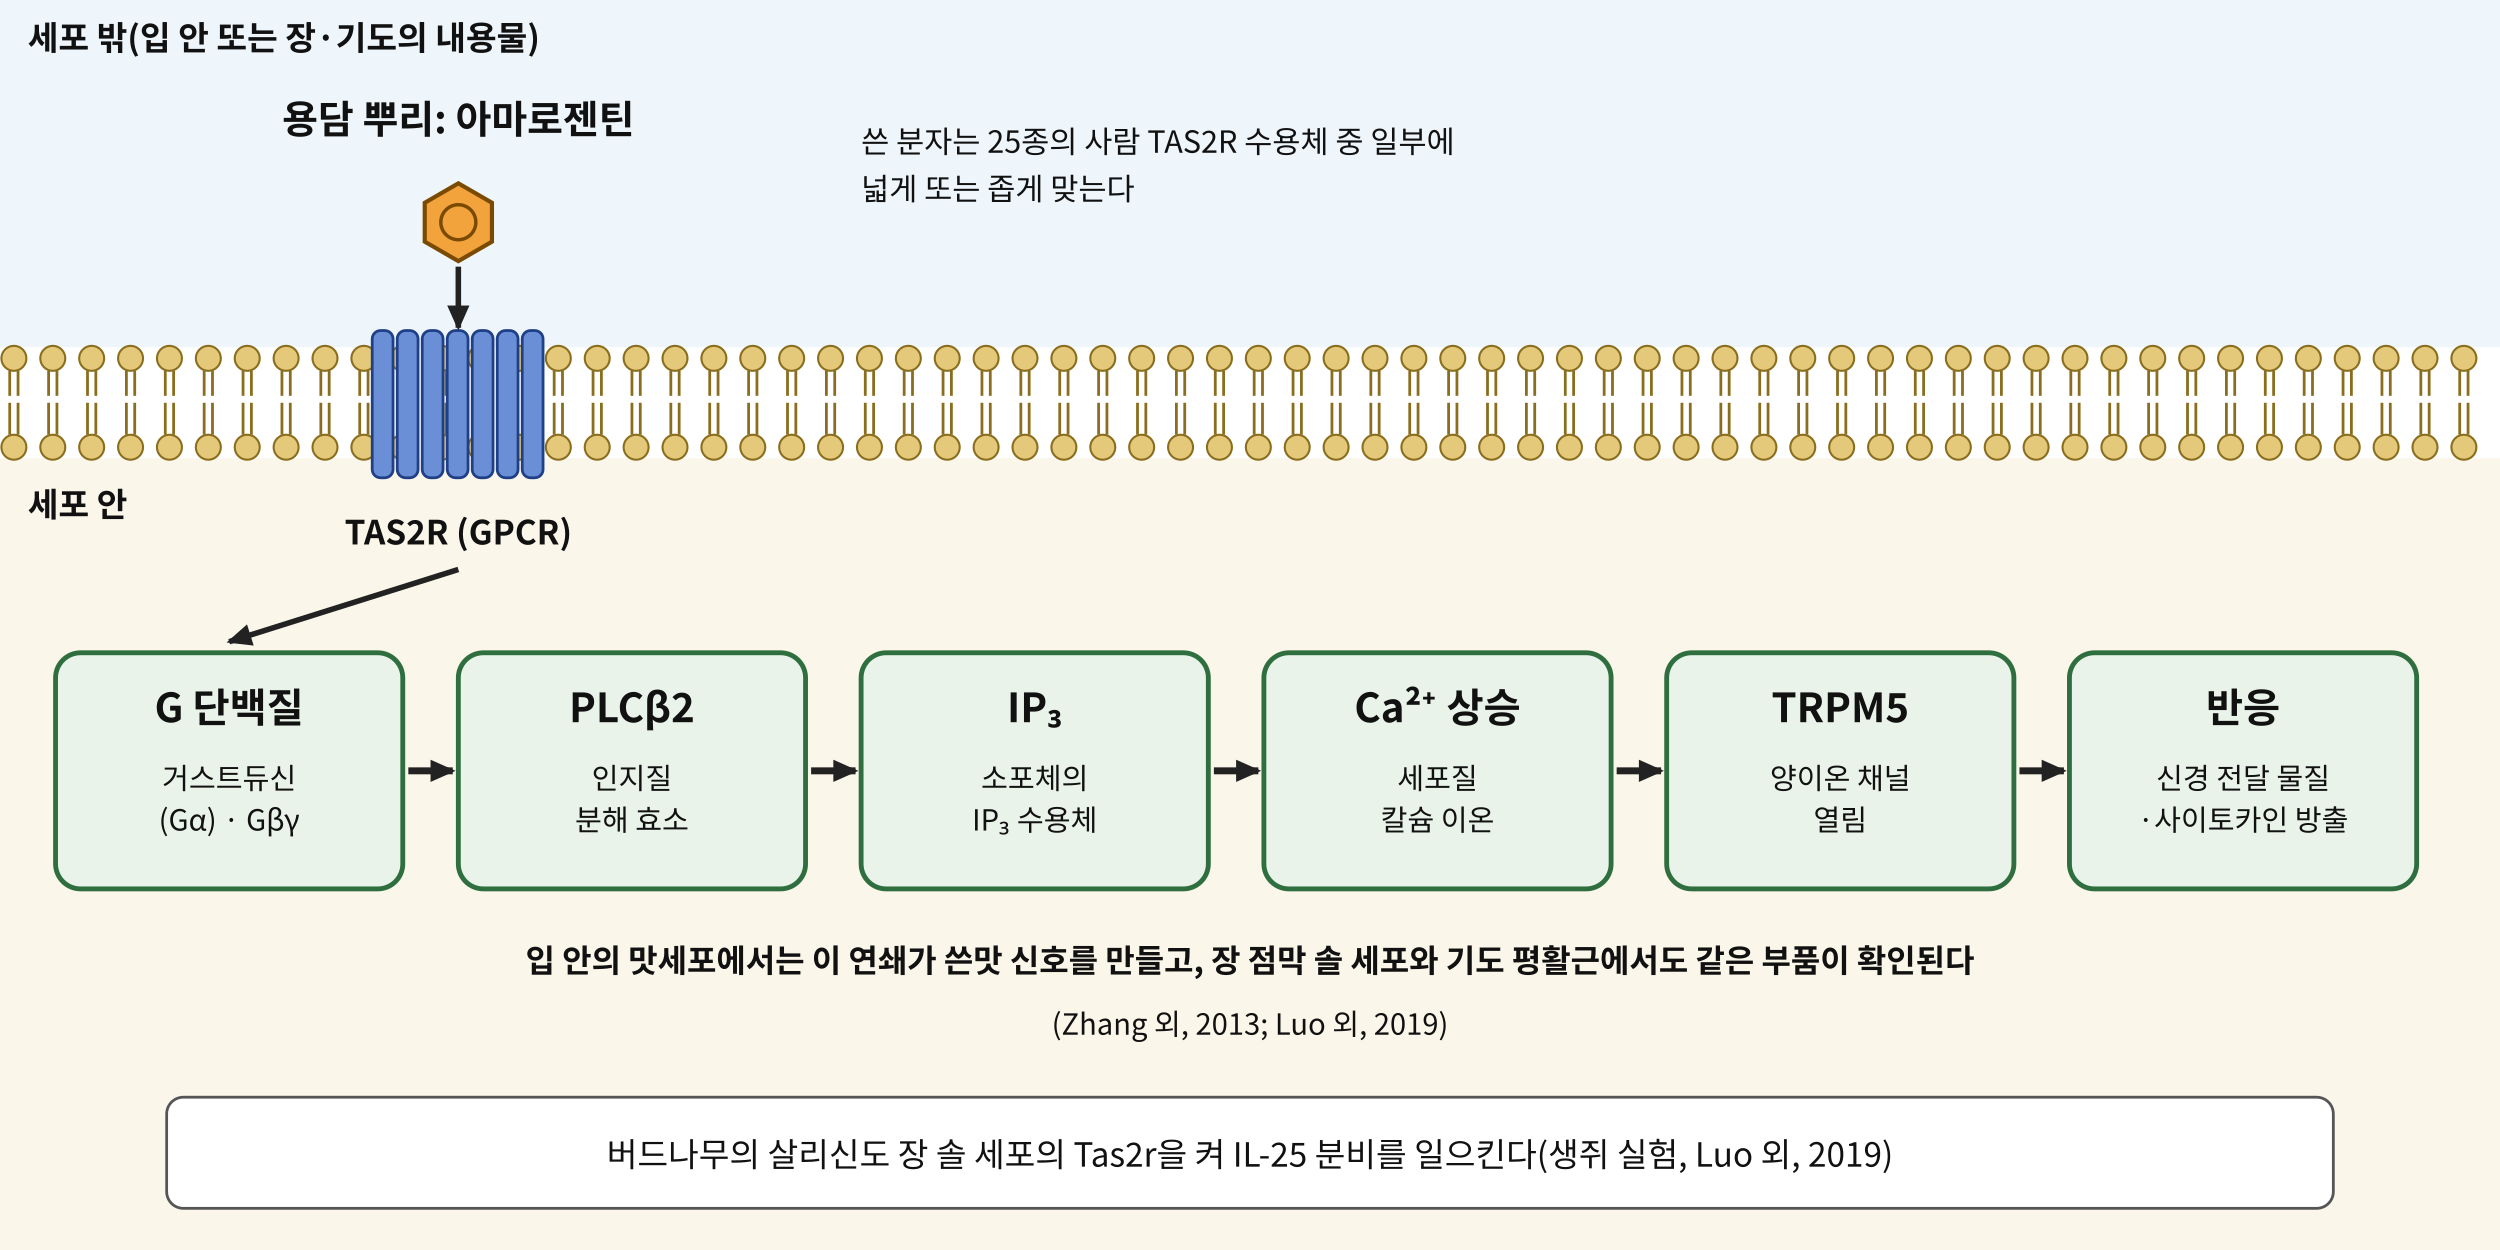
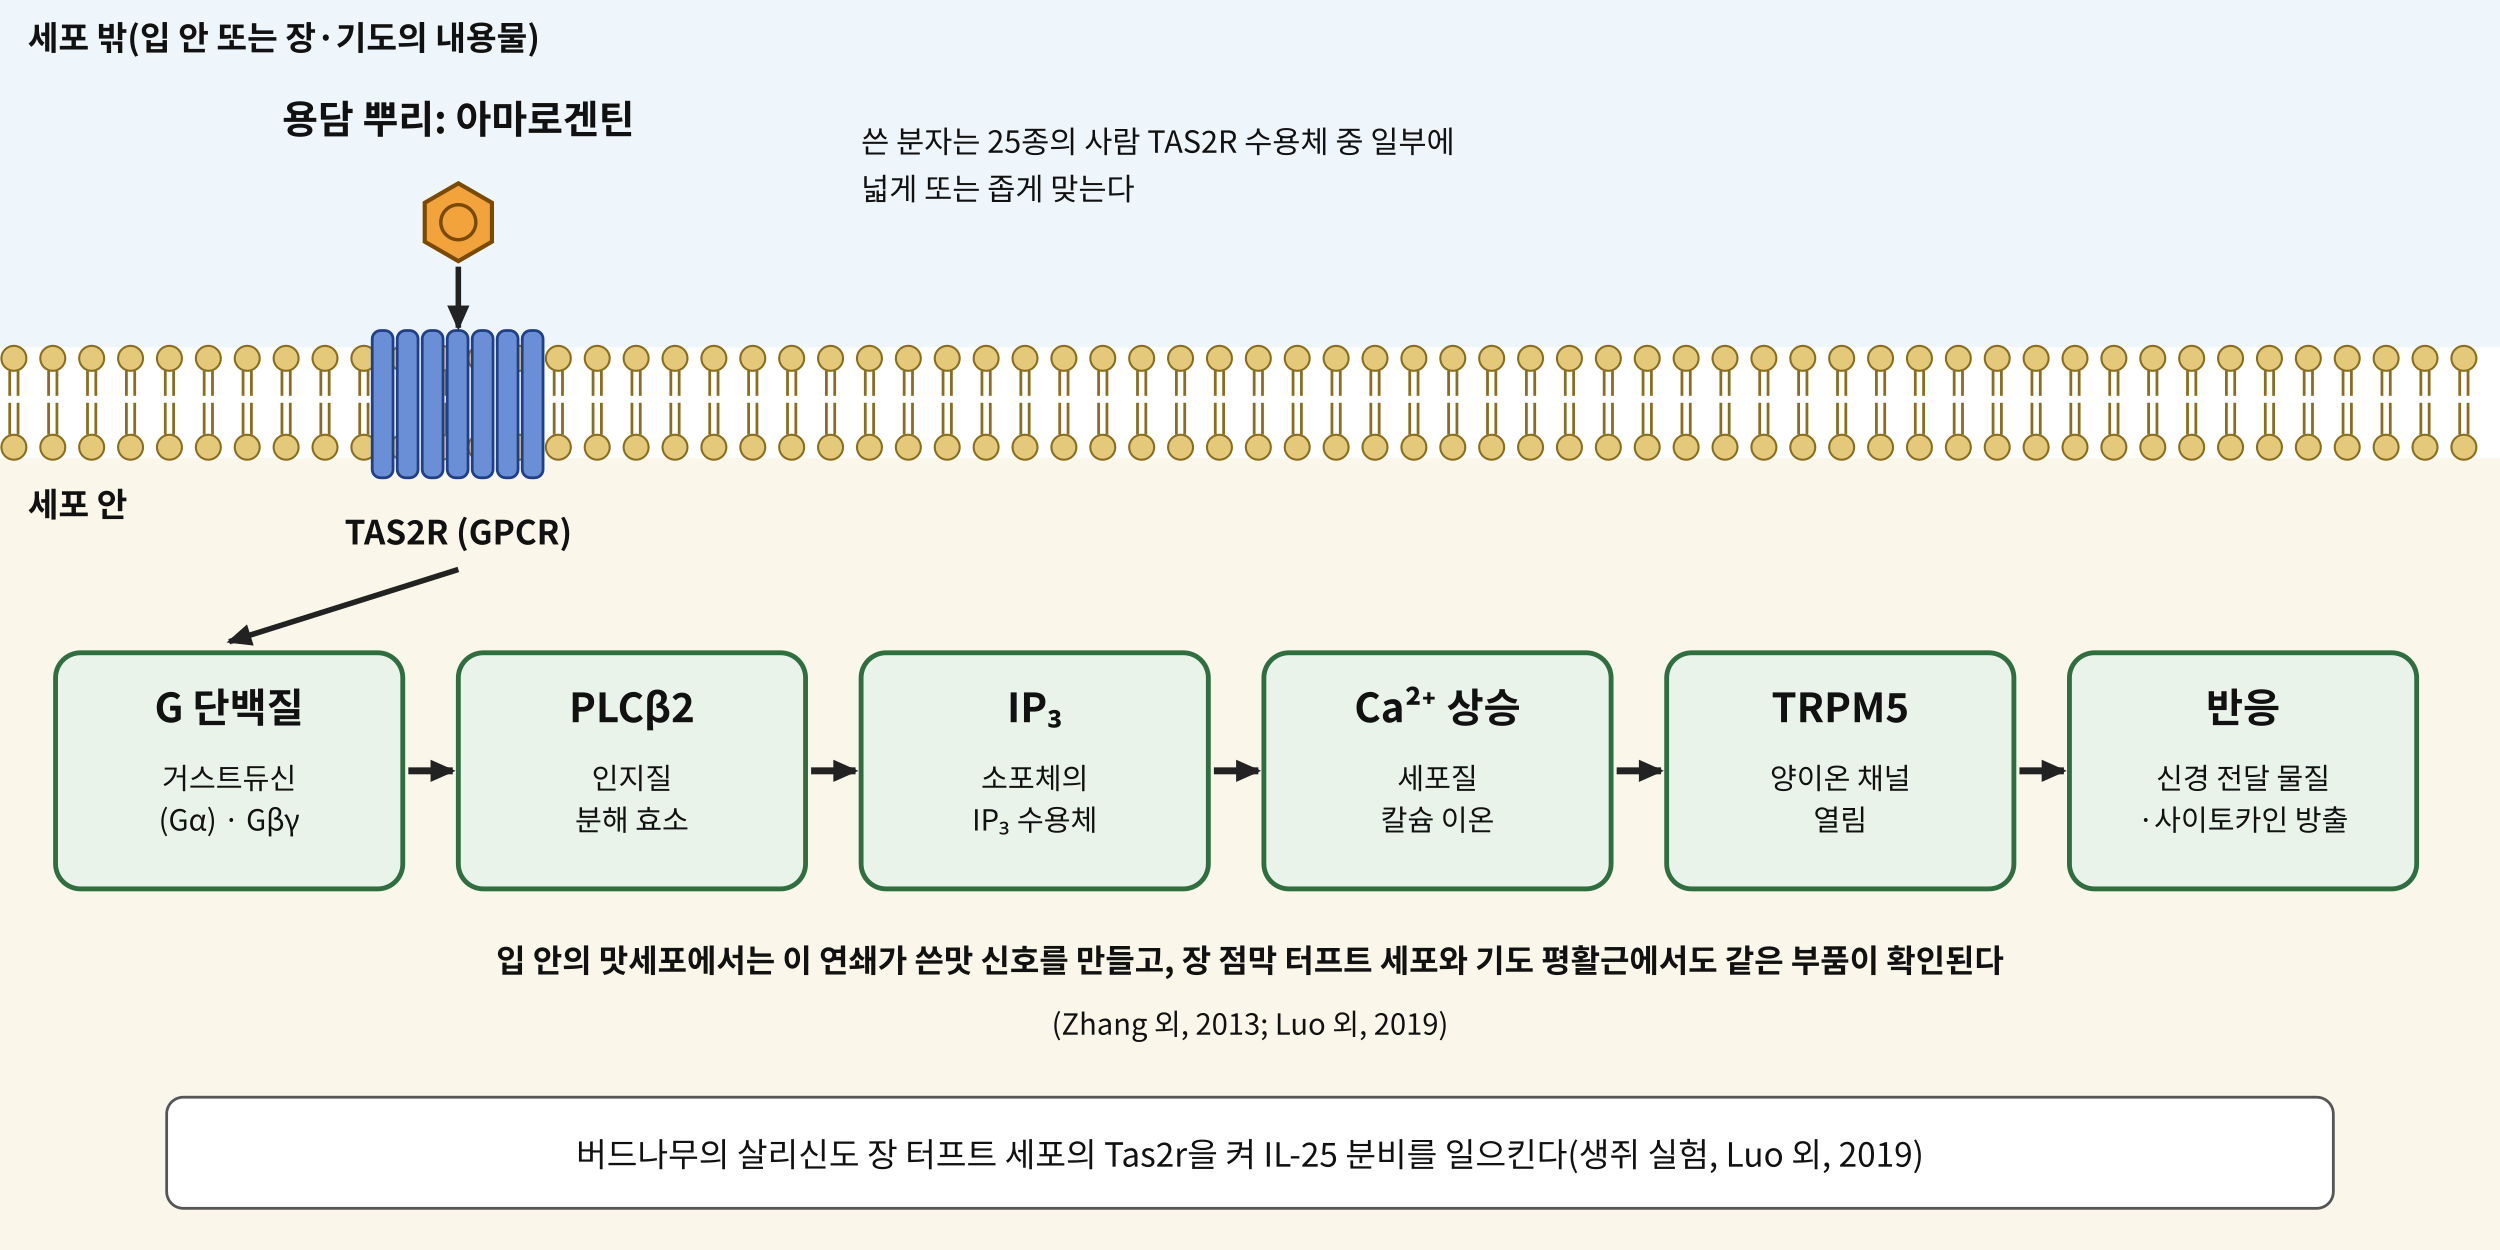
<svg xmlns="http://www.w3.org/2000/svg" width="1800" height="900" viewBox="0 0 1800 900">
  <defs>
    <marker id="ah" markerUnits="userSpaceOnUse" markerWidth="18" markerHeight="18" refX="16" refY="9" orient="auto">
      <path d="M0,1 L18,9 L0,17 z" fill="#222" />
    </marker>
  </defs>
  <rect width="1800" height="900" fill="#fff" />
  <rect width="1800" height="250" fill="#eef5fb" />
  <rect x="0" y="330" width="1800" height="570" fill="#fbf6ea" />
  <text x="20" y="36" text-anchor="start" style="font-family:'Noto Sans CJK KR','Noto Sans KR',sans-serif;font-size:24px;font-weight:700" fill="#111">세포 밖(입 안 또는 장·기도의 내용물)</text>
  <text x="20" y="372" text-anchor="start" style="font-family:'Noto Sans CJK KR','Noto Sans KR',sans-serif;font-size:24px;font-weight:700" fill="#111">세포 안</text>
  <circle cx="10" cy="258" r="9" fill="#e4c97a" stroke="#8a6d1d" stroke-width="1.5" />
  <line x1="7" y1="267" x2="7" y2="285" stroke="#8a6d1d" stroke-width="2" />
  <line x1="13" y1="267" x2="13" y2="285" stroke="#8a6d1d" stroke-width="2" />
  <circle cx="10" cy="322" r="9" fill="#e4c97a" stroke="#8a6d1d" stroke-width="1.5" />
  <line x1="7" y1="313" x2="7" y2="290" stroke="#8a6d1d" stroke-width="2" />
  <line x1="13" y1="313" x2="13" y2="290" stroke="#8a6d1d" stroke-width="2" />
  <circle cx="38" cy="258" r="9" fill="#e4c97a" stroke="#8a6d1d" stroke-width="1.5" />
  <line x1="35" y1="267" x2="35" y2="285" stroke="#8a6d1d" stroke-width="2" />
  <line x1="41" y1="267" x2="41" y2="285" stroke="#8a6d1d" stroke-width="2" />
  <circle cx="38" cy="322" r="9" fill="#e4c97a" stroke="#8a6d1d" stroke-width="1.5" />
  <line x1="35" y1="313" x2="35" y2="290" stroke="#8a6d1d" stroke-width="2" />
  <line x1="41" y1="313" x2="41" y2="290" stroke="#8a6d1d" stroke-width="2" />
  <circle cx="66" cy="258" r="9" fill="#e4c97a" stroke="#8a6d1d" stroke-width="1.5" />
  <line x1="63" y1="267" x2="63" y2="285" stroke="#8a6d1d" stroke-width="2" />
  <line x1="69" y1="267" x2="69" y2="285" stroke="#8a6d1d" stroke-width="2" />
  <circle cx="66" cy="322" r="9" fill="#e4c97a" stroke="#8a6d1d" stroke-width="1.5" />
  <line x1="63" y1="313" x2="63" y2="290" stroke="#8a6d1d" stroke-width="2" />
  <line x1="69" y1="313" x2="69" y2="290" stroke="#8a6d1d" stroke-width="2" />
  <circle cx="94" cy="258" r="9" fill="#e4c97a" stroke="#8a6d1d" stroke-width="1.5" />
  <line x1="91" y1="267" x2="91" y2="285" stroke="#8a6d1d" stroke-width="2" />
  <line x1="97" y1="267" x2="97" y2="285" stroke="#8a6d1d" stroke-width="2" />
  <circle cx="94" cy="322" r="9" fill="#e4c97a" stroke="#8a6d1d" stroke-width="1.5" />
  <line x1="91" y1="313" x2="91" y2="290" stroke="#8a6d1d" stroke-width="2" />
  <line x1="97" y1="313" x2="97" y2="290" stroke="#8a6d1d" stroke-width="2" />
  <circle cx="122" cy="258" r="9" fill="#e4c97a" stroke="#8a6d1d" stroke-width="1.5" />
  <line x1="119" y1="267" x2="119" y2="285" stroke="#8a6d1d" stroke-width="2" />
  <line x1="125" y1="267" x2="125" y2="285" stroke="#8a6d1d" stroke-width="2" />
  <circle cx="122" cy="322" r="9" fill="#e4c97a" stroke="#8a6d1d" stroke-width="1.5" />
  <line x1="119" y1="313" x2="119" y2="290" stroke="#8a6d1d" stroke-width="2" />
  <line x1="125" y1="313" x2="125" y2="290" stroke="#8a6d1d" stroke-width="2" />
  <circle cx="150" cy="258" r="9" fill="#e4c97a" stroke="#8a6d1d" stroke-width="1.5" />
  <line x1="147" y1="267" x2="147" y2="285" stroke="#8a6d1d" stroke-width="2" />
  <line x1="153" y1="267" x2="153" y2="285" stroke="#8a6d1d" stroke-width="2" />
  <circle cx="150" cy="322" r="9" fill="#e4c97a" stroke="#8a6d1d" stroke-width="1.5" />
  <line x1="147" y1="313" x2="147" y2="290" stroke="#8a6d1d" stroke-width="2" />
  <line x1="153" y1="313" x2="153" y2="290" stroke="#8a6d1d" stroke-width="2" />
  <circle cx="178" cy="258" r="9" fill="#e4c97a" stroke="#8a6d1d" stroke-width="1.5" />
  <line x1="175" y1="267" x2="175" y2="285" stroke="#8a6d1d" stroke-width="2" />
  <line x1="181" y1="267" x2="181" y2="285" stroke="#8a6d1d" stroke-width="2" />
  <circle cx="178" cy="322" r="9" fill="#e4c97a" stroke="#8a6d1d" stroke-width="1.5" />
  <line x1="175" y1="313" x2="175" y2="290" stroke="#8a6d1d" stroke-width="2" />
  <line x1="181" y1="313" x2="181" y2="290" stroke="#8a6d1d" stroke-width="2" />
  <circle cx="206" cy="258" r="9" fill="#e4c97a" stroke="#8a6d1d" stroke-width="1.5" />
  <line x1="203" y1="267" x2="203" y2="285" stroke="#8a6d1d" stroke-width="2" />
  <line x1="209" y1="267" x2="209" y2="285" stroke="#8a6d1d" stroke-width="2" />
  <circle cx="206" cy="322" r="9" fill="#e4c97a" stroke="#8a6d1d" stroke-width="1.5" />
  <line x1="203" y1="313" x2="203" y2="290" stroke="#8a6d1d" stroke-width="2" />
  <line x1="209" y1="313" x2="209" y2="290" stroke="#8a6d1d" stroke-width="2" />
  <circle cx="234" cy="258" r="9" fill="#e4c97a" stroke="#8a6d1d" stroke-width="1.5" />
  <line x1="231" y1="267" x2="231" y2="285" stroke="#8a6d1d" stroke-width="2" />
  <line x1="237" y1="267" x2="237" y2="285" stroke="#8a6d1d" stroke-width="2" />
  <circle cx="234" cy="322" r="9" fill="#e4c97a" stroke="#8a6d1d" stroke-width="1.5" />
  <line x1="231" y1="313" x2="231" y2="290" stroke="#8a6d1d" stroke-width="2" />
  <line x1="237" y1="313" x2="237" y2="290" stroke="#8a6d1d" stroke-width="2" />
  <circle cx="262" cy="258" r="9" fill="#e4c97a" stroke="#8a6d1d" stroke-width="1.5" />
  <line x1="259" y1="267" x2="259" y2="285" stroke="#8a6d1d" stroke-width="2" />
  <line x1="265" y1="267" x2="265" y2="285" stroke="#8a6d1d" stroke-width="2" />
  <circle cx="262" cy="322" r="9" fill="#e4c97a" stroke="#8a6d1d" stroke-width="1.5" />
  <line x1="259" y1="313" x2="259" y2="290" stroke="#8a6d1d" stroke-width="2" />
  <line x1="265" y1="313" x2="265" y2="290" stroke="#8a6d1d" stroke-width="2" />
  <circle cx="290" cy="258" r="9" fill="#e4c97a" stroke="#8a6d1d" stroke-width="1.5" />
  <line x1="287" y1="267" x2="287" y2="285" stroke="#8a6d1d" stroke-width="2" />
  <line x1="293" y1="267" x2="293" y2="285" stroke="#8a6d1d" stroke-width="2" />
  <circle cx="290" cy="322" r="9" fill="#e4c97a" stroke="#8a6d1d" stroke-width="1.5" />
  <line x1="287" y1="313" x2="287" y2="290" stroke="#8a6d1d" stroke-width="2" />
  <line x1="293" y1="313" x2="293" y2="290" stroke="#8a6d1d" stroke-width="2" />
  <circle cx="318" cy="258" r="9" fill="#e4c97a" stroke="#8a6d1d" stroke-width="1.5" />
  <line x1="315" y1="267" x2="315" y2="285" stroke="#8a6d1d" stroke-width="2" />
  <line x1="321" y1="267" x2="321" y2="285" stroke="#8a6d1d" stroke-width="2" />
  <circle cx="318" cy="322" r="9" fill="#e4c97a" stroke="#8a6d1d" stroke-width="1.5" />
  <line x1="315" y1="313" x2="315" y2="290" stroke="#8a6d1d" stroke-width="2" />
  <line x1="321" y1="313" x2="321" y2="290" stroke="#8a6d1d" stroke-width="2" />
  <circle cx="346" cy="258" r="9" fill="#e4c97a" stroke="#8a6d1d" stroke-width="1.5" />
  <line x1="343" y1="267" x2="343" y2="285" stroke="#8a6d1d" stroke-width="2" />
  <line x1="349" y1="267" x2="349" y2="285" stroke="#8a6d1d" stroke-width="2" />
  <circle cx="346" cy="322" r="9" fill="#e4c97a" stroke="#8a6d1d" stroke-width="1.5" />
  <line x1="343" y1="313" x2="343" y2="290" stroke="#8a6d1d" stroke-width="2" />
  <line x1="349" y1="313" x2="349" y2="290" stroke="#8a6d1d" stroke-width="2" />
  <circle cx="374" cy="258" r="9" fill="#e4c97a" stroke="#8a6d1d" stroke-width="1.5" />
  <line x1="371" y1="267" x2="371" y2="285" stroke="#8a6d1d" stroke-width="2" />
  <line x1="377" y1="267" x2="377" y2="285" stroke="#8a6d1d" stroke-width="2" />
  <circle cx="374" cy="322" r="9" fill="#e4c97a" stroke="#8a6d1d" stroke-width="1.5" />
  <line x1="371" y1="313" x2="371" y2="290" stroke="#8a6d1d" stroke-width="2" />
  <line x1="377" y1="313" x2="377" y2="290" stroke="#8a6d1d" stroke-width="2" />
  <circle cx="402" cy="258" r="9" fill="#e4c97a" stroke="#8a6d1d" stroke-width="1.5" />
  <line x1="399" y1="267" x2="399" y2="285" stroke="#8a6d1d" stroke-width="2" />
  <line x1="405" y1="267" x2="405" y2="285" stroke="#8a6d1d" stroke-width="2" />
  <circle cx="402" cy="322" r="9" fill="#e4c97a" stroke="#8a6d1d" stroke-width="1.5" />
  <line x1="399" y1="313" x2="399" y2="290" stroke="#8a6d1d" stroke-width="2" />
  <line x1="405" y1="313" x2="405" y2="290" stroke="#8a6d1d" stroke-width="2" />
  <circle cx="430" cy="258" r="9" fill="#e4c97a" stroke="#8a6d1d" stroke-width="1.5" />
  <line x1="427" y1="267" x2="427" y2="285" stroke="#8a6d1d" stroke-width="2" />
  <line x1="433" y1="267" x2="433" y2="285" stroke="#8a6d1d" stroke-width="2" />
  <circle cx="430" cy="322" r="9" fill="#e4c97a" stroke="#8a6d1d" stroke-width="1.5" />
  <line x1="427" y1="313" x2="427" y2="290" stroke="#8a6d1d" stroke-width="2" />
  <line x1="433" y1="313" x2="433" y2="290" stroke="#8a6d1d" stroke-width="2" />
  <circle cx="458" cy="258" r="9" fill="#e4c97a" stroke="#8a6d1d" stroke-width="1.5" />
  <line x1="455" y1="267" x2="455" y2="285" stroke="#8a6d1d" stroke-width="2" />
  <line x1="461" y1="267" x2="461" y2="285" stroke="#8a6d1d" stroke-width="2" />
  <circle cx="458" cy="322" r="9" fill="#e4c97a" stroke="#8a6d1d" stroke-width="1.5" />
  <line x1="455" y1="313" x2="455" y2="290" stroke="#8a6d1d" stroke-width="2" />
  <line x1="461" y1="313" x2="461" y2="290" stroke="#8a6d1d" stroke-width="2" />
  <circle cx="486" cy="258" r="9" fill="#e4c97a" stroke="#8a6d1d" stroke-width="1.5" />
  <line x1="483" y1="267" x2="483" y2="285" stroke="#8a6d1d" stroke-width="2" />
  <line x1="489" y1="267" x2="489" y2="285" stroke="#8a6d1d" stroke-width="2" />
  <circle cx="486" cy="322" r="9" fill="#e4c97a" stroke="#8a6d1d" stroke-width="1.5" />
  <line x1="483" y1="313" x2="483" y2="290" stroke="#8a6d1d" stroke-width="2" />
  <line x1="489" y1="313" x2="489" y2="290" stroke="#8a6d1d" stroke-width="2" />
  <circle cx="514" cy="258" r="9" fill="#e4c97a" stroke="#8a6d1d" stroke-width="1.5" />
  <line x1="511" y1="267" x2="511" y2="285" stroke="#8a6d1d" stroke-width="2" />
  <line x1="517" y1="267" x2="517" y2="285" stroke="#8a6d1d" stroke-width="2" />
  <circle cx="514" cy="322" r="9" fill="#e4c97a" stroke="#8a6d1d" stroke-width="1.5" />
  <line x1="511" y1="313" x2="511" y2="290" stroke="#8a6d1d" stroke-width="2" />
  <line x1="517" y1="313" x2="517" y2="290" stroke="#8a6d1d" stroke-width="2" />
  <circle cx="542" cy="258" r="9" fill="#e4c97a" stroke="#8a6d1d" stroke-width="1.5" />
  <line x1="539" y1="267" x2="539" y2="285" stroke="#8a6d1d" stroke-width="2" />
  <line x1="545" y1="267" x2="545" y2="285" stroke="#8a6d1d" stroke-width="2" />
  <circle cx="542" cy="322" r="9" fill="#e4c97a" stroke="#8a6d1d" stroke-width="1.5" />
  <line x1="539" y1="313" x2="539" y2="290" stroke="#8a6d1d" stroke-width="2" />
  <line x1="545" y1="313" x2="545" y2="290" stroke="#8a6d1d" stroke-width="2" />
  <circle cx="570" cy="258" r="9" fill="#e4c97a" stroke="#8a6d1d" stroke-width="1.5" />
  <line x1="567" y1="267" x2="567" y2="285" stroke="#8a6d1d" stroke-width="2" />
  <line x1="573" y1="267" x2="573" y2="285" stroke="#8a6d1d" stroke-width="2" />
  <circle cx="570" cy="322" r="9" fill="#e4c97a" stroke="#8a6d1d" stroke-width="1.5" />
  <line x1="567" y1="313" x2="567" y2="290" stroke="#8a6d1d" stroke-width="2" />
  <line x1="573" y1="313" x2="573" y2="290" stroke="#8a6d1d" stroke-width="2" />
  <circle cx="598" cy="258" r="9" fill="#e4c97a" stroke="#8a6d1d" stroke-width="1.5" />
  <line x1="595" y1="267" x2="595" y2="285" stroke="#8a6d1d" stroke-width="2" />
  <line x1="601" y1="267" x2="601" y2="285" stroke="#8a6d1d" stroke-width="2" />
  <circle cx="598" cy="322" r="9" fill="#e4c97a" stroke="#8a6d1d" stroke-width="1.5" />
  <line x1="595" y1="313" x2="595" y2="290" stroke="#8a6d1d" stroke-width="2" />
  <line x1="601" y1="313" x2="601" y2="290" stroke="#8a6d1d" stroke-width="2" />
  <circle cx="626" cy="258" r="9" fill="#e4c97a" stroke="#8a6d1d" stroke-width="1.5" />
  <line x1="623" y1="267" x2="623" y2="285" stroke="#8a6d1d" stroke-width="2" />
  <line x1="629" y1="267" x2="629" y2="285" stroke="#8a6d1d" stroke-width="2" />
  <circle cx="626" cy="322" r="9" fill="#e4c97a" stroke="#8a6d1d" stroke-width="1.5" />
  <line x1="623" y1="313" x2="623" y2="290" stroke="#8a6d1d" stroke-width="2" />
  <line x1="629" y1="313" x2="629" y2="290" stroke="#8a6d1d" stroke-width="2" />
  <circle cx="654" cy="258" r="9" fill="#e4c97a" stroke="#8a6d1d" stroke-width="1.5" />
  <line x1="651" y1="267" x2="651" y2="285" stroke="#8a6d1d" stroke-width="2" />
  <line x1="657" y1="267" x2="657" y2="285" stroke="#8a6d1d" stroke-width="2" />
  <circle cx="654" cy="322" r="9" fill="#e4c97a" stroke="#8a6d1d" stroke-width="1.5" />
  <line x1="651" y1="313" x2="651" y2="290" stroke="#8a6d1d" stroke-width="2" />
  <line x1="657" y1="313" x2="657" y2="290" stroke="#8a6d1d" stroke-width="2" />
  <circle cx="682" cy="258" r="9" fill="#e4c97a" stroke="#8a6d1d" stroke-width="1.5" />
  <line x1="679" y1="267" x2="679" y2="285" stroke="#8a6d1d" stroke-width="2" />
  <line x1="685" y1="267" x2="685" y2="285" stroke="#8a6d1d" stroke-width="2" />
  <circle cx="682" cy="322" r="9" fill="#e4c97a" stroke="#8a6d1d" stroke-width="1.5" />
  <line x1="679" y1="313" x2="679" y2="290" stroke="#8a6d1d" stroke-width="2" />
  <line x1="685" y1="313" x2="685" y2="290" stroke="#8a6d1d" stroke-width="2" />
  <circle cx="710" cy="258" r="9" fill="#e4c97a" stroke="#8a6d1d" stroke-width="1.5" />
  <line x1="707" y1="267" x2="707" y2="285" stroke="#8a6d1d" stroke-width="2" />
  <line x1="713" y1="267" x2="713" y2="285" stroke="#8a6d1d" stroke-width="2" />
  <circle cx="710" cy="322" r="9" fill="#e4c97a" stroke="#8a6d1d" stroke-width="1.5" />
  <line x1="707" y1="313" x2="707" y2="290" stroke="#8a6d1d" stroke-width="2" />
  <line x1="713" y1="313" x2="713" y2="290" stroke="#8a6d1d" stroke-width="2" />
  <circle cx="738" cy="258" r="9" fill="#e4c97a" stroke="#8a6d1d" stroke-width="1.5" />
  <line x1="735" y1="267" x2="735" y2="285" stroke="#8a6d1d" stroke-width="2" />
  <line x1="741" y1="267" x2="741" y2="285" stroke="#8a6d1d" stroke-width="2" />
  <circle cx="738" cy="322" r="9" fill="#e4c97a" stroke="#8a6d1d" stroke-width="1.5" />
  <line x1="735" y1="313" x2="735" y2="290" stroke="#8a6d1d" stroke-width="2" />
  <line x1="741" y1="313" x2="741" y2="290" stroke="#8a6d1d" stroke-width="2" />
  <circle cx="766" cy="258" r="9" fill="#e4c97a" stroke="#8a6d1d" stroke-width="1.5" />
  <line x1="763" y1="267" x2="763" y2="285" stroke="#8a6d1d" stroke-width="2" />
  <line x1="769" y1="267" x2="769" y2="285" stroke="#8a6d1d" stroke-width="2" />
  <circle cx="766" cy="322" r="9" fill="#e4c97a" stroke="#8a6d1d" stroke-width="1.5" />
  <line x1="763" y1="313" x2="763" y2="290" stroke="#8a6d1d" stroke-width="2" />
  <line x1="769" y1="313" x2="769" y2="290" stroke="#8a6d1d" stroke-width="2" />
  <circle cx="794" cy="258" r="9" fill="#e4c97a" stroke="#8a6d1d" stroke-width="1.5" />
  <line x1="791" y1="267" x2="791" y2="285" stroke="#8a6d1d" stroke-width="2" />
  <line x1="797" y1="267" x2="797" y2="285" stroke="#8a6d1d" stroke-width="2" />
  <circle cx="794" cy="322" r="9" fill="#e4c97a" stroke="#8a6d1d" stroke-width="1.5" />
  <line x1="791" y1="313" x2="791" y2="290" stroke="#8a6d1d" stroke-width="2" />
  <line x1="797" y1="313" x2="797" y2="290" stroke="#8a6d1d" stroke-width="2" />
  <circle cx="822" cy="258" r="9" fill="#e4c97a" stroke="#8a6d1d" stroke-width="1.5" />
  <line x1="819" y1="267" x2="819" y2="285" stroke="#8a6d1d" stroke-width="2" />
  <line x1="825" y1="267" x2="825" y2="285" stroke="#8a6d1d" stroke-width="2" />
  <circle cx="822" cy="322" r="9" fill="#e4c97a" stroke="#8a6d1d" stroke-width="1.5" />
  <line x1="819" y1="313" x2="819" y2="290" stroke="#8a6d1d" stroke-width="2" />
  <line x1="825" y1="313" x2="825" y2="290" stroke="#8a6d1d" stroke-width="2" />
  <circle cx="850" cy="258" r="9" fill="#e4c97a" stroke="#8a6d1d" stroke-width="1.5" />
  <line x1="847" y1="267" x2="847" y2="285" stroke="#8a6d1d" stroke-width="2" />
  <line x1="853" y1="267" x2="853" y2="285" stroke="#8a6d1d" stroke-width="2" />
  <circle cx="850" cy="322" r="9" fill="#e4c97a" stroke="#8a6d1d" stroke-width="1.5" />
  <line x1="847" y1="313" x2="847" y2="290" stroke="#8a6d1d" stroke-width="2" />
  <line x1="853" y1="313" x2="853" y2="290" stroke="#8a6d1d" stroke-width="2" />
  <circle cx="878" cy="258" r="9" fill="#e4c97a" stroke="#8a6d1d" stroke-width="1.5" />
  <line x1="875" y1="267" x2="875" y2="285" stroke="#8a6d1d" stroke-width="2" />
  <line x1="881" y1="267" x2="881" y2="285" stroke="#8a6d1d" stroke-width="2" />
  <circle cx="878" cy="322" r="9" fill="#e4c97a" stroke="#8a6d1d" stroke-width="1.5" />
  <line x1="875" y1="313" x2="875" y2="290" stroke="#8a6d1d" stroke-width="2" />
  <line x1="881" y1="313" x2="881" y2="290" stroke="#8a6d1d" stroke-width="2" />
  <circle cx="906" cy="258" r="9" fill="#e4c97a" stroke="#8a6d1d" stroke-width="1.5" />
  <line x1="903" y1="267" x2="903" y2="285" stroke="#8a6d1d" stroke-width="2" />
  <line x1="909" y1="267" x2="909" y2="285" stroke="#8a6d1d" stroke-width="2" />
  <circle cx="906" cy="322" r="9" fill="#e4c97a" stroke="#8a6d1d" stroke-width="1.5" />
  <line x1="903" y1="313" x2="903" y2="290" stroke="#8a6d1d" stroke-width="2" />
  <line x1="909" y1="313" x2="909" y2="290" stroke="#8a6d1d" stroke-width="2" />
  <circle cx="934" cy="258" r="9" fill="#e4c97a" stroke="#8a6d1d" stroke-width="1.5" />
  <line x1="931" y1="267" x2="931" y2="285" stroke="#8a6d1d" stroke-width="2" />
  <line x1="937" y1="267" x2="937" y2="285" stroke="#8a6d1d" stroke-width="2" />
  <circle cx="934" cy="322" r="9" fill="#e4c97a" stroke="#8a6d1d" stroke-width="1.5" />
  <line x1="931" y1="313" x2="931" y2="290" stroke="#8a6d1d" stroke-width="2" />
  <line x1="937" y1="313" x2="937" y2="290" stroke="#8a6d1d" stroke-width="2" />
  <circle cx="962" cy="258" r="9" fill="#e4c97a" stroke="#8a6d1d" stroke-width="1.5" />
  <line x1="959" y1="267" x2="959" y2="285" stroke="#8a6d1d" stroke-width="2" />
  <line x1="965" y1="267" x2="965" y2="285" stroke="#8a6d1d" stroke-width="2" />
  <circle cx="962" cy="322" r="9" fill="#e4c97a" stroke="#8a6d1d" stroke-width="1.5" />
  <line x1="959" y1="313" x2="959" y2="290" stroke="#8a6d1d" stroke-width="2" />
  <line x1="965" y1="313" x2="965" y2="290" stroke="#8a6d1d" stroke-width="2" />
  <circle cx="990" cy="258" r="9" fill="#e4c97a" stroke="#8a6d1d" stroke-width="1.5" />
  <line x1="987" y1="267" x2="987" y2="285" stroke="#8a6d1d" stroke-width="2" />
  <line x1="993" y1="267" x2="993" y2="285" stroke="#8a6d1d" stroke-width="2" />
  <circle cx="990" cy="322" r="9" fill="#e4c97a" stroke="#8a6d1d" stroke-width="1.5" />
  <line x1="987" y1="313" x2="987" y2="290" stroke="#8a6d1d" stroke-width="2" />
  <line x1="993" y1="313" x2="993" y2="290" stroke="#8a6d1d" stroke-width="2" />
  <circle cx="1018" cy="258" r="9" fill="#e4c97a" stroke="#8a6d1d" stroke-width="1.5" />
  <line x1="1015" y1="267" x2="1015" y2="285" stroke="#8a6d1d" stroke-width="2" />
  <line x1="1021" y1="267" x2="1021" y2="285" stroke="#8a6d1d" stroke-width="2" />
  <circle cx="1018" cy="322" r="9" fill="#e4c97a" stroke="#8a6d1d" stroke-width="1.5" />
  <line x1="1015" y1="313" x2="1015" y2="290" stroke="#8a6d1d" stroke-width="2" />
  <line x1="1021" y1="313" x2="1021" y2="290" stroke="#8a6d1d" stroke-width="2" />
  <circle cx="1046" cy="258" r="9" fill="#e4c97a" stroke="#8a6d1d" stroke-width="1.5" />
  <line x1="1043" y1="267" x2="1043" y2="285" stroke="#8a6d1d" stroke-width="2" />
  <line x1="1049" y1="267" x2="1049" y2="285" stroke="#8a6d1d" stroke-width="2" />
  <circle cx="1046" cy="322" r="9" fill="#e4c97a" stroke="#8a6d1d" stroke-width="1.5" />
  <line x1="1043" y1="313" x2="1043" y2="290" stroke="#8a6d1d" stroke-width="2" />
  <line x1="1049" y1="313" x2="1049" y2="290" stroke="#8a6d1d" stroke-width="2" />
  <circle cx="1074" cy="258" r="9" fill="#e4c97a" stroke="#8a6d1d" stroke-width="1.5" />
  <line x1="1071" y1="267" x2="1071" y2="285" stroke="#8a6d1d" stroke-width="2" />
  <line x1="1077" y1="267" x2="1077" y2="285" stroke="#8a6d1d" stroke-width="2" />
  <circle cx="1074" cy="322" r="9" fill="#e4c97a" stroke="#8a6d1d" stroke-width="1.5" />
  <line x1="1071" y1="313" x2="1071" y2="290" stroke="#8a6d1d" stroke-width="2" />
  <line x1="1077" y1="313" x2="1077" y2="290" stroke="#8a6d1d" stroke-width="2" />
  <circle cx="1102" cy="258" r="9" fill="#e4c97a" stroke="#8a6d1d" stroke-width="1.5" />
  <line x1="1099" y1="267" x2="1099" y2="285" stroke="#8a6d1d" stroke-width="2" />
  <line x1="1105" y1="267" x2="1105" y2="285" stroke="#8a6d1d" stroke-width="2" />
  <circle cx="1102" cy="322" r="9" fill="#e4c97a" stroke="#8a6d1d" stroke-width="1.5" />
  <line x1="1099" y1="313" x2="1099" y2="290" stroke="#8a6d1d" stroke-width="2" />
  <line x1="1105" y1="313" x2="1105" y2="290" stroke="#8a6d1d" stroke-width="2" />
  <circle cx="1130" cy="258" r="9" fill="#e4c97a" stroke="#8a6d1d" stroke-width="1.5" />
  <line x1="1127" y1="267" x2="1127" y2="285" stroke="#8a6d1d" stroke-width="2" />
  <line x1="1133" y1="267" x2="1133" y2="285" stroke="#8a6d1d" stroke-width="2" />
  <circle cx="1130" cy="322" r="9" fill="#e4c97a" stroke="#8a6d1d" stroke-width="1.5" />
  <line x1="1127" y1="313" x2="1127" y2="290" stroke="#8a6d1d" stroke-width="2" />
  <line x1="1133" y1="313" x2="1133" y2="290" stroke="#8a6d1d" stroke-width="2" />
  <circle cx="1158" cy="258" r="9" fill="#e4c97a" stroke="#8a6d1d" stroke-width="1.5" />
  <line x1="1155" y1="267" x2="1155" y2="285" stroke="#8a6d1d" stroke-width="2" />
  <line x1="1161" y1="267" x2="1161" y2="285" stroke="#8a6d1d" stroke-width="2" />
  <circle cx="1158" cy="322" r="9" fill="#e4c97a" stroke="#8a6d1d" stroke-width="1.5" />
  <line x1="1155" y1="313" x2="1155" y2="290" stroke="#8a6d1d" stroke-width="2" />
  <line x1="1161" y1="313" x2="1161" y2="290" stroke="#8a6d1d" stroke-width="2" />
  <circle cx="1186" cy="258" r="9" fill="#e4c97a" stroke="#8a6d1d" stroke-width="1.5" />
  <line x1="1183" y1="267" x2="1183" y2="285" stroke="#8a6d1d" stroke-width="2" />
  <line x1="1189" y1="267" x2="1189" y2="285" stroke="#8a6d1d" stroke-width="2" />
  <circle cx="1186" cy="322" r="9" fill="#e4c97a" stroke="#8a6d1d" stroke-width="1.5" />
  <line x1="1183" y1="313" x2="1183" y2="290" stroke="#8a6d1d" stroke-width="2" />
  <line x1="1189" y1="313" x2="1189" y2="290" stroke="#8a6d1d" stroke-width="2" />
  <circle cx="1214" cy="258" r="9" fill="#e4c97a" stroke="#8a6d1d" stroke-width="1.5" />
  <line x1="1211" y1="267" x2="1211" y2="285" stroke="#8a6d1d" stroke-width="2" />
  <line x1="1217" y1="267" x2="1217" y2="285" stroke="#8a6d1d" stroke-width="2" />
  <circle cx="1214" cy="322" r="9" fill="#e4c97a" stroke="#8a6d1d" stroke-width="1.5" />
  <line x1="1211" y1="313" x2="1211" y2="290" stroke="#8a6d1d" stroke-width="2" />
  <line x1="1217" y1="313" x2="1217" y2="290" stroke="#8a6d1d" stroke-width="2" />
  <circle cx="1242" cy="258" r="9" fill="#e4c97a" stroke="#8a6d1d" stroke-width="1.5" />
  <line x1="1239" y1="267" x2="1239" y2="285" stroke="#8a6d1d" stroke-width="2" />
  <line x1="1245" y1="267" x2="1245" y2="285" stroke="#8a6d1d" stroke-width="2" />
  <circle cx="1242" cy="322" r="9" fill="#e4c97a" stroke="#8a6d1d" stroke-width="1.5" />
  <line x1="1239" y1="313" x2="1239" y2="290" stroke="#8a6d1d" stroke-width="2" />
  <line x1="1245" y1="313" x2="1245" y2="290" stroke="#8a6d1d" stroke-width="2" />
  <circle cx="1270" cy="258" r="9" fill="#e4c97a" stroke="#8a6d1d" stroke-width="1.5" />
  <line x1="1267" y1="267" x2="1267" y2="285" stroke="#8a6d1d" stroke-width="2" />
  <line x1="1273" y1="267" x2="1273" y2="285" stroke="#8a6d1d" stroke-width="2" />
  <circle cx="1270" cy="322" r="9" fill="#e4c97a" stroke="#8a6d1d" stroke-width="1.5" />
  <line x1="1267" y1="313" x2="1267" y2="290" stroke="#8a6d1d" stroke-width="2" />
  <line x1="1273" y1="313" x2="1273" y2="290" stroke="#8a6d1d" stroke-width="2" />
  <circle cx="1298" cy="258" r="9" fill="#e4c97a" stroke="#8a6d1d" stroke-width="1.5" />
  <line x1="1295" y1="267" x2="1295" y2="285" stroke="#8a6d1d" stroke-width="2" />
  <line x1="1301" y1="267" x2="1301" y2="285" stroke="#8a6d1d" stroke-width="2" />
  <circle cx="1298" cy="322" r="9" fill="#e4c97a" stroke="#8a6d1d" stroke-width="1.5" />
  <line x1="1295" y1="313" x2="1295" y2="290" stroke="#8a6d1d" stroke-width="2" />
  <line x1="1301" y1="313" x2="1301" y2="290" stroke="#8a6d1d" stroke-width="2" />
  <circle cx="1326" cy="258" r="9" fill="#e4c97a" stroke="#8a6d1d" stroke-width="1.5" />
  <line x1="1323" y1="267" x2="1323" y2="285" stroke="#8a6d1d" stroke-width="2" />
  <line x1="1329" y1="267" x2="1329" y2="285" stroke="#8a6d1d" stroke-width="2" />
  <circle cx="1326" cy="322" r="9" fill="#e4c97a" stroke="#8a6d1d" stroke-width="1.5" />
  <line x1="1323" y1="313" x2="1323" y2="290" stroke="#8a6d1d" stroke-width="2" />
  <line x1="1329" y1="313" x2="1329" y2="290" stroke="#8a6d1d" stroke-width="2" />
  <circle cx="1354" cy="258" r="9" fill="#e4c97a" stroke="#8a6d1d" stroke-width="1.5" />
  <line x1="1351" y1="267" x2="1351" y2="285" stroke="#8a6d1d" stroke-width="2" />
  <line x1="1357" y1="267" x2="1357" y2="285" stroke="#8a6d1d" stroke-width="2" />
  <circle cx="1354" cy="322" r="9" fill="#e4c97a" stroke="#8a6d1d" stroke-width="1.5" />
  <line x1="1351" y1="313" x2="1351" y2="290" stroke="#8a6d1d" stroke-width="2" />
  <line x1="1357" y1="313" x2="1357" y2="290" stroke="#8a6d1d" stroke-width="2" />
  <circle cx="1382" cy="258" r="9" fill="#e4c97a" stroke="#8a6d1d" stroke-width="1.5" />
  <line x1="1379" y1="267" x2="1379" y2="285" stroke="#8a6d1d" stroke-width="2" />
  <line x1="1385" y1="267" x2="1385" y2="285" stroke="#8a6d1d" stroke-width="2" />
  <circle cx="1382" cy="322" r="9" fill="#e4c97a" stroke="#8a6d1d" stroke-width="1.5" />
  <line x1="1379" y1="313" x2="1379" y2="290" stroke="#8a6d1d" stroke-width="2" />
  <line x1="1385" y1="313" x2="1385" y2="290" stroke="#8a6d1d" stroke-width="2" />
  <circle cx="1410" cy="258" r="9" fill="#e4c97a" stroke="#8a6d1d" stroke-width="1.5" />
  <line x1="1407" y1="267" x2="1407" y2="285" stroke="#8a6d1d" stroke-width="2" />
  <line x1="1413" y1="267" x2="1413" y2="285" stroke="#8a6d1d" stroke-width="2" />
  <circle cx="1410" cy="322" r="9" fill="#e4c97a" stroke="#8a6d1d" stroke-width="1.5" />
  <line x1="1407" y1="313" x2="1407" y2="290" stroke="#8a6d1d" stroke-width="2" />
  <line x1="1413" y1="313" x2="1413" y2="290" stroke="#8a6d1d" stroke-width="2" />
  <circle cx="1438" cy="258" r="9" fill="#e4c97a" stroke="#8a6d1d" stroke-width="1.5" />
  <line x1="1435" y1="267" x2="1435" y2="285" stroke="#8a6d1d" stroke-width="2" />
  <line x1="1441" y1="267" x2="1441" y2="285" stroke="#8a6d1d" stroke-width="2" />
  <circle cx="1438" cy="322" r="9" fill="#e4c97a" stroke="#8a6d1d" stroke-width="1.5" />
  <line x1="1435" y1="313" x2="1435" y2="290" stroke="#8a6d1d" stroke-width="2" />
  <line x1="1441" y1="313" x2="1441" y2="290" stroke="#8a6d1d" stroke-width="2" />
  <circle cx="1466" cy="258" r="9" fill="#e4c97a" stroke="#8a6d1d" stroke-width="1.5" />
  <line x1="1463" y1="267" x2="1463" y2="285" stroke="#8a6d1d" stroke-width="2" />
  <line x1="1469" y1="267" x2="1469" y2="285" stroke="#8a6d1d" stroke-width="2" />
  <circle cx="1466" cy="322" r="9" fill="#e4c97a" stroke="#8a6d1d" stroke-width="1.5" />
  <line x1="1463" y1="313" x2="1463" y2="290" stroke="#8a6d1d" stroke-width="2" />
  <line x1="1469" y1="313" x2="1469" y2="290" stroke="#8a6d1d" stroke-width="2" />
  <circle cx="1494" cy="258" r="9" fill="#e4c97a" stroke="#8a6d1d" stroke-width="1.5" />
  <line x1="1491" y1="267" x2="1491" y2="285" stroke="#8a6d1d" stroke-width="2" />
  <line x1="1497" y1="267" x2="1497" y2="285" stroke="#8a6d1d" stroke-width="2" />
  <circle cx="1494" cy="322" r="9" fill="#e4c97a" stroke="#8a6d1d" stroke-width="1.5" />
  <line x1="1491" y1="313" x2="1491" y2="290" stroke="#8a6d1d" stroke-width="2" />
  <line x1="1497" y1="313" x2="1497" y2="290" stroke="#8a6d1d" stroke-width="2" />
  <circle cx="1522" cy="258" r="9" fill="#e4c97a" stroke="#8a6d1d" stroke-width="1.5" />
  <line x1="1519" y1="267" x2="1519" y2="285" stroke="#8a6d1d" stroke-width="2" />
  <line x1="1525" y1="267" x2="1525" y2="285" stroke="#8a6d1d" stroke-width="2" />
  <circle cx="1522" cy="322" r="9" fill="#e4c97a" stroke="#8a6d1d" stroke-width="1.5" />
  <line x1="1519" y1="313" x2="1519" y2="290" stroke="#8a6d1d" stroke-width="2" />
  <line x1="1525" y1="313" x2="1525" y2="290" stroke="#8a6d1d" stroke-width="2" />
  <circle cx="1550" cy="258" r="9" fill="#e4c97a" stroke="#8a6d1d" stroke-width="1.5" />
  <line x1="1547" y1="267" x2="1547" y2="285" stroke="#8a6d1d" stroke-width="2" />
  <line x1="1553" y1="267" x2="1553" y2="285" stroke="#8a6d1d" stroke-width="2" />
  <circle cx="1550" cy="322" r="9" fill="#e4c97a" stroke="#8a6d1d" stroke-width="1.5" />
  <line x1="1547" y1="313" x2="1547" y2="290" stroke="#8a6d1d" stroke-width="2" />
  <line x1="1553" y1="313" x2="1553" y2="290" stroke="#8a6d1d" stroke-width="2" />
  <circle cx="1578" cy="258" r="9" fill="#e4c97a" stroke="#8a6d1d" stroke-width="1.5" />
  <line x1="1575" y1="267" x2="1575" y2="285" stroke="#8a6d1d" stroke-width="2" />
  <line x1="1581" y1="267" x2="1581" y2="285" stroke="#8a6d1d" stroke-width="2" />
  <circle cx="1578" cy="322" r="9" fill="#e4c97a" stroke="#8a6d1d" stroke-width="1.5" />
  <line x1="1575" y1="313" x2="1575" y2="290" stroke="#8a6d1d" stroke-width="2" />
  <line x1="1581" y1="313" x2="1581" y2="290" stroke="#8a6d1d" stroke-width="2" />
  <circle cx="1606" cy="258" r="9" fill="#e4c97a" stroke="#8a6d1d" stroke-width="1.5" />
  <line x1="1603" y1="267" x2="1603" y2="285" stroke="#8a6d1d" stroke-width="2" />
  <line x1="1609" y1="267" x2="1609" y2="285" stroke="#8a6d1d" stroke-width="2" />
  <circle cx="1606" cy="322" r="9" fill="#e4c97a" stroke="#8a6d1d" stroke-width="1.5" />
  <line x1="1603" y1="313" x2="1603" y2="290" stroke="#8a6d1d" stroke-width="2" />
  <line x1="1609" y1="313" x2="1609" y2="290" stroke="#8a6d1d" stroke-width="2" />
  <circle cx="1634" cy="258" r="9" fill="#e4c97a" stroke="#8a6d1d" stroke-width="1.5" />
  <line x1="1631" y1="267" x2="1631" y2="285" stroke="#8a6d1d" stroke-width="2" />
  <line x1="1637" y1="267" x2="1637" y2="285" stroke="#8a6d1d" stroke-width="2" />
  <circle cx="1634" cy="322" r="9" fill="#e4c97a" stroke="#8a6d1d" stroke-width="1.5" />
  <line x1="1631" y1="313" x2="1631" y2="290" stroke="#8a6d1d" stroke-width="2" />
  <line x1="1637" y1="313" x2="1637" y2="290" stroke="#8a6d1d" stroke-width="2" />
  <circle cx="1662" cy="258" r="9" fill="#e4c97a" stroke="#8a6d1d" stroke-width="1.5" />
  <line x1="1659" y1="267" x2="1659" y2="285" stroke="#8a6d1d" stroke-width="2" />
  <line x1="1665" y1="267" x2="1665" y2="285" stroke="#8a6d1d" stroke-width="2" />
  <circle cx="1662" cy="322" r="9" fill="#e4c97a" stroke="#8a6d1d" stroke-width="1.5" />
  <line x1="1659" y1="313" x2="1659" y2="290" stroke="#8a6d1d" stroke-width="2" />
  <line x1="1665" y1="313" x2="1665" y2="290" stroke="#8a6d1d" stroke-width="2" />
  <circle cx="1690" cy="258" r="9" fill="#e4c97a" stroke="#8a6d1d" stroke-width="1.5" />
  <line x1="1687" y1="267" x2="1687" y2="285" stroke="#8a6d1d" stroke-width="2" />
  <line x1="1693" y1="267" x2="1693" y2="285" stroke="#8a6d1d" stroke-width="2" />
  <circle cx="1690" cy="322" r="9" fill="#e4c97a" stroke="#8a6d1d" stroke-width="1.5" />
  <line x1="1687" y1="313" x2="1687" y2="290" stroke="#8a6d1d" stroke-width="2" />
  <line x1="1693" y1="313" x2="1693" y2="290" stroke="#8a6d1d" stroke-width="2" />
  <circle cx="1718" cy="258" r="9" fill="#e4c97a" stroke="#8a6d1d" stroke-width="1.5" />
  <line x1="1715" y1="267" x2="1715" y2="285" stroke="#8a6d1d" stroke-width="2" />
  <line x1="1721" y1="267" x2="1721" y2="285" stroke="#8a6d1d" stroke-width="2" />
  <circle cx="1718" cy="322" r="9" fill="#e4c97a" stroke="#8a6d1d" stroke-width="1.5" />
  <line x1="1715" y1="313" x2="1715" y2="290" stroke="#8a6d1d" stroke-width="2" />
  <line x1="1721" y1="313" x2="1721" y2="290" stroke="#8a6d1d" stroke-width="2" />
  <circle cx="1746" cy="258" r="9" fill="#e4c97a" stroke="#8a6d1d" stroke-width="1.5" />
  <line x1="1743" y1="267" x2="1743" y2="285" stroke="#8a6d1d" stroke-width="2" />
  <line x1="1749" y1="267" x2="1749" y2="285" stroke="#8a6d1d" stroke-width="2" />
  <circle cx="1746" cy="322" r="9" fill="#e4c97a" stroke="#8a6d1d" stroke-width="1.5" />
  <line x1="1743" y1="313" x2="1743" y2="290" stroke="#8a6d1d" stroke-width="2" />
  <line x1="1749" y1="313" x2="1749" y2="290" stroke="#8a6d1d" stroke-width="2" />
  <circle cx="1774" cy="258" r="9" fill="#e4c97a" stroke="#8a6d1d" stroke-width="1.5" />
  <line x1="1771" y1="267" x2="1771" y2="285" stroke="#8a6d1d" stroke-width="2" />
  <line x1="1777" y1="267" x2="1777" y2="285" stroke="#8a6d1d" stroke-width="2" />
  <circle cx="1774" cy="322" r="9" fill="#e4c97a" stroke="#8a6d1d" stroke-width="1.5" />
  <line x1="1771" y1="313" x2="1771" y2="290" stroke="#8a6d1d" stroke-width="2" />
  <line x1="1777" y1="313" x2="1777" y2="290" stroke="#8a6d1d" stroke-width="2" />
-   <text x="330" y="96" text-anchor="middle" style="font-family:'Noto Sans CJK KR','Noto Sans KR',sans-serif;font-size:28px;font-weight:700" fill="#111">용담 뿌리: 아마로젠틴</text>
+   <text x="330" y="96" text-anchor="middle" style="font-family:'Noto Sans CJK KR','Noto Sans KR',sans-serif;font-size:28px;font-weight:700" fill="#111">용담 뿌리: 아마로겐틴</text>
  <polygon points="354.2,174.0 330.0,188.0 305.8,174.0 305.8,146.0 330.0,132.0 354.2,146.0" fill="#f2a33c" stroke="#7a4a00" stroke-width="3" />
  <circle cx="330" cy="160" r="12.6" fill="none" stroke="#7a4a00" stroke-width="2.5" />
  <path d="M330,192 L330,236" fill="none" stroke="#222" stroke-width="4" marker-end="url(#ah)" />
  <text x="620" y="110" text-anchor="start" style="font-family:'Noto Sans CJK KR','Noto Sans KR',sans-serif;font-size:22px;font-weight:400" fill="#111">쓴 분자는 25종의 사람 TAS2R 수용체 중 일부에</text>
  <text x="620" y="144" text-anchor="start" style="font-family:'Noto Sans CJK KR','Noto Sans KR',sans-serif;font-size:22px;font-weight:400" fill="#111">넓게 또는 좁게 맞는다</text>
  <rect x="268" y="238" width="15" height="106" rx="6" fill="#6b8fd6" stroke="#1f3f86" stroke-width="2" />
  <rect x="286" y="238" width="15" height="106" rx="6" fill="#6b8fd6" stroke="#1f3f86" stroke-width="2" />
  <rect x="304" y="238" width="15" height="106" rx="6" fill="#6b8fd6" stroke="#1f3f86" stroke-width="2" />
  <rect x="322" y="238" width="15" height="106" rx="6" fill="#6b8fd6" stroke="#1f3f86" stroke-width="2" />
  <rect x="340" y="238" width="15" height="106" rx="6" fill="#6b8fd6" stroke="#1f3f86" stroke-width="2" />
  <rect x="358" y="238" width="15" height="106" rx="6" fill="#6b8fd6" stroke="#1f3f86" stroke-width="2" />
  <rect x="376" y="238" width="15" height="106" rx="6" fill="#6b8fd6" stroke="#1f3f86" stroke-width="2" />
  <text x="330" y="232" text-anchor="middle" style="font-family:'Noto Sans CJK KR','Noto Sans KR',sans-serif;font-size:10px;font-weight:400" fill="#111" />
  <text x="330" y="392" text-anchor="middle" style="font-family:'Noto Sans CJK KR','Noto Sans KR',sans-serif;font-size:24px;font-weight:700" fill="#111">TAS2R (GPCR)</text>
  <rect x="40" y="470" width="250" height="170" rx="18" fill="#eaf3ea" stroke="#2f6f3f" stroke-width="3.5" />
  <text x="165" y="520" text-anchor="middle" style="font-family:'Noto Sans CJK KR','Noto Sans KR',sans-serif;font-size:29px;font-weight:700" fill="#111">G 단백질</text>
  <text x="165" y="568" text-anchor="middle" style="font-family:'Noto Sans CJK KR','Noto Sans KR',sans-serif;font-size:21px;font-weight:400" fill="#111">거스트듀신</text>
  <text x="165" y="598" text-anchor="middle" style="font-family:'Noto Sans CJK KR','Noto Sans KR',sans-serif;font-size:21px;font-weight:400" fill="#111">(Gα) · Gβγ</text>
  <rect x="330" y="470" width="250" height="170" rx="18" fill="#eaf3ea" stroke="#2f6f3f" stroke-width="3.5" />
  <text x="455" y="520" text-anchor="middle" style="font-family:'Noto Sans CJK KR','Noto Sans KR',sans-serif;font-size:29px;font-weight:700" fill="#111">PLCβ2</text>
  <text x="455" y="568" text-anchor="middle" style="font-family:'Noto Sans CJK KR','Noto Sans KR',sans-serif;font-size:21px;font-weight:400" fill="#111">인지질</text>
  <text x="455" y="598" text-anchor="middle" style="font-family:'Noto Sans CJK KR','Noto Sans KR',sans-serif;font-size:21px;font-weight:400" fill="#111">분해 효소</text>
  <path d="M294,555 L326,555" fill="none" stroke="#222" stroke-width="5" marker-end="url(#ah)" />
  <rect x="620" y="470" width="250" height="170" rx="18" fill="#eaf3ea" stroke="#2f6f3f" stroke-width="3.5" />
  <text x="745" y="520" text-anchor="middle" style="font-family:'Noto Sans CJK KR','Noto Sans KR',sans-serif;font-size:29px;font-weight:700" fill="#111">IP₃</text>
  <text x="745" y="568" text-anchor="middle" style="font-family:'Noto Sans CJK KR','Noto Sans KR',sans-serif;font-size:21px;font-weight:400" fill="#111">소포체의</text>
  <text x="745" y="598" text-anchor="middle" style="font-family:'Noto Sans CJK KR','Noto Sans KR',sans-serif;font-size:21px;font-weight:400" fill="#111">IP₃ 수용체</text>
  <path d="M584,555 L616,555" fill="none" stroke="#222" stroke-width="5" marker-end="url(#ah)" />
  <rect x="910" y="470" width="250" height="170" rx="18" fill="#eaf3ea" stroke="#2f6f3f" stroke-width="3.5" />
  <text x="1035" y="520" text-anchor="middle" style="font-family:'Noto Sans CJK KR','Noto Sans KR',sans-serif;font-size:29px;font-weight:700" fill="#111">Ca²⁺ 상승</text>
  <text x="1035" y="568" text-anchor="middle" style="font-family:'Noto Sans CJK KR','Noto Sans KR',sans-serif;font-size:21px;font-weight:400" fill="#111">세포질</text>
  <text x="1035" y="598" text-anchor="middle" style="font-family:'Noto Sans CJK KR','Noto Sans KR',sans-serif;font-size:21px;font-weight:400" fill="#111">칼슘 이온</text>
  <path d="M874,555 L906,555" fill="none" stroke="#222" stroke-width="5" marker-end="url(#ah)" />
  <rect x="1200" y="470" width="250" height="170" rx="18" fill="#eaf3ea" stroke="#2f6f3f" stroke-width="3.5" />
  <text x="1325" y="520" text-anchor="middle" style="font-family:'Noto Sans CJK KR','Noto Sans KR',sans-serif;font-size:29px;font-weight:700" fill="#111">TRPM5</text>
  <text x="1325" y="568" text-anchor="middle" style="font-family:'Noto Sans CJK KR','Noto Sans KR',sans-serif;font-size:21px;font-weight:400" fill="#111">양이온 채널</text>
  <text x="1325" y="598" text-anchor="middle" style="font-family:'Noto Sans CJK KR','Noto Sans KR',sans-serif;font-size:21px;font-weight:400" fill="#111">열림</text>
  <path d="M1164,555 L1196,555" fill="none" stroke="#222" stroke-width="5" marker-end="url(#ah)" />
  <rect x="1490" y="470" width="250" height="170" rx="18" fill="#eaf3ea" stroke="#2f6f3f" stroke-width="3.5" />
  <text x="1615" y="520" text-anchor="middle" style="font-family:'Noto Sans CJK KR','Noto Sans KR',sans-serif;font-size:29px;font-weight:700" fill="#111">반응</text>
  <text x="1615" y="568" text-anchor="middle" style="font-family:'Noto Sans CJK KR','Noto Sans KR',sans-serif;font-size:21px;font-weight:400" fill="#111">신경 전달 물질</text>
  <text x="1615" y="598" text-anchor="middle" style="font-family:'Noto Sans CJK KR','Noto Sans KR',sans-serif;font-size:21px;font-weight:400" fill="#111">·사이토카인 방출</text>
  <path d="M1454,555 L1486,555" fill="none" stroke="#222" stroke-width="5" marker-end="url(#ah)" />
  <path d="M330,410 L165,462" fill="none" stroke="#222" stroke-width="4" marker-end="url(#ah)" />
-   <text x="900" y="700" text-anchor="middle" style="font-family:'Noto Sans CJK KR','Noto Sans KR',sans-serif;font-size:23px;font-weight:700" fill="#111">입 안의 맛세포에서는 이 연쇄가 쓴맛 신호를 만들고, 장 점막 솔 세포와 기도 평활근에서도 같은 부품이 확인된다</text>
+   <text x="900" y="700" text-anchor="middle" style="font-family:'Noto Sans CJK KR','Noto Sans KR',sans-serif;font-size:23px;font-weight:700" fill="#111">입 안의 맛세포에서는 이 연쇄가 쓴맛 신호를 만들고, 장 점막 터프트 세포와 기도 평활근에서도 같은 부품이 확인된다</text>
  <text x="900" y="745" text-anchor="middle" style="font-family:'Noto Sans CJK KR','Noto Sans KR',sans-serif;font-size:21px;font-weight:400" fill="#111">(Zhang 외, 2013; Luo 외, 2019)</text>
  <rect x="120" y="790" width="1560" height="80" rx="12" fill="#ffffff" stroke="#555" stroke-width="2" />
-   <text x="900" y="840" text-anchor="middle" style="font-family:'Noto Sans CJK KR','Noto Sans KR',sans-serif;font-size:24px;font-weight:400" fill="#111">버드나무의 살리신도 장 솔 세포의 Tas2r을 켜 IL-25 분비를 일으킨다(생쥐 실험, Luo 외, 2019)</text>
+   <text x="900" y="840" text-anchor="middle" style="font-family:'Noto Sans CJK KR','Noto Sans KR',sans-serif;font-size:24px;font-weight:400" fill="#111">버드나무의 살리신도 장 터프트 세포의 Tas2r을 켜 IL-25 분비를 일으킨다(생쥐 실험, Luo 외, 2019)</text>
</svg>
